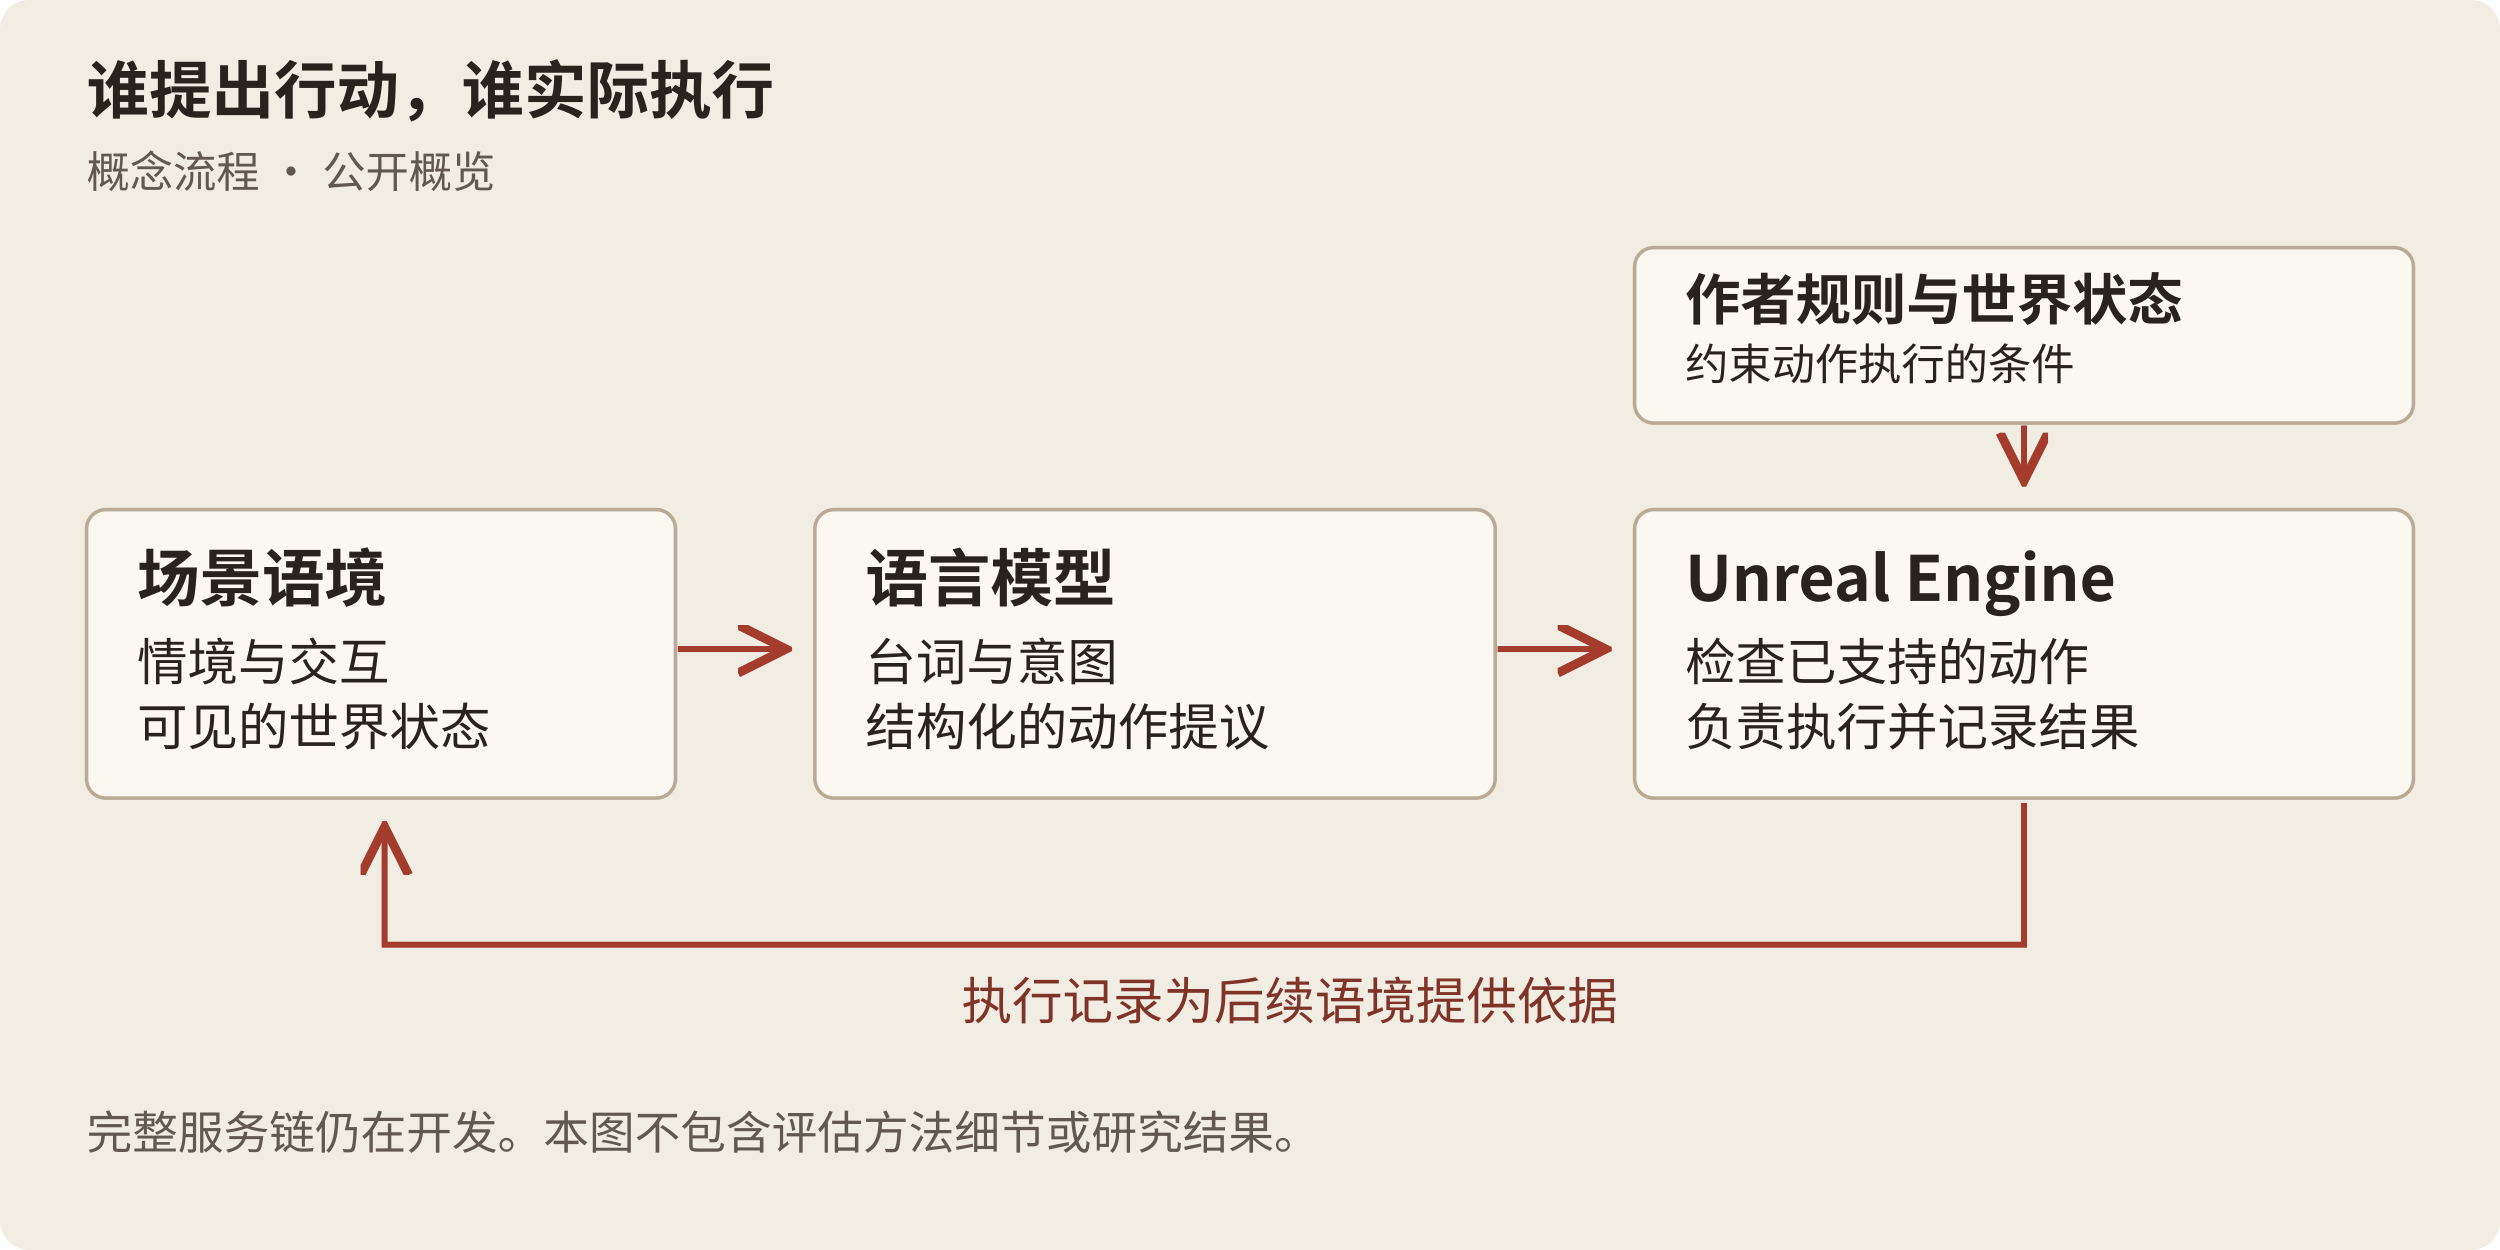
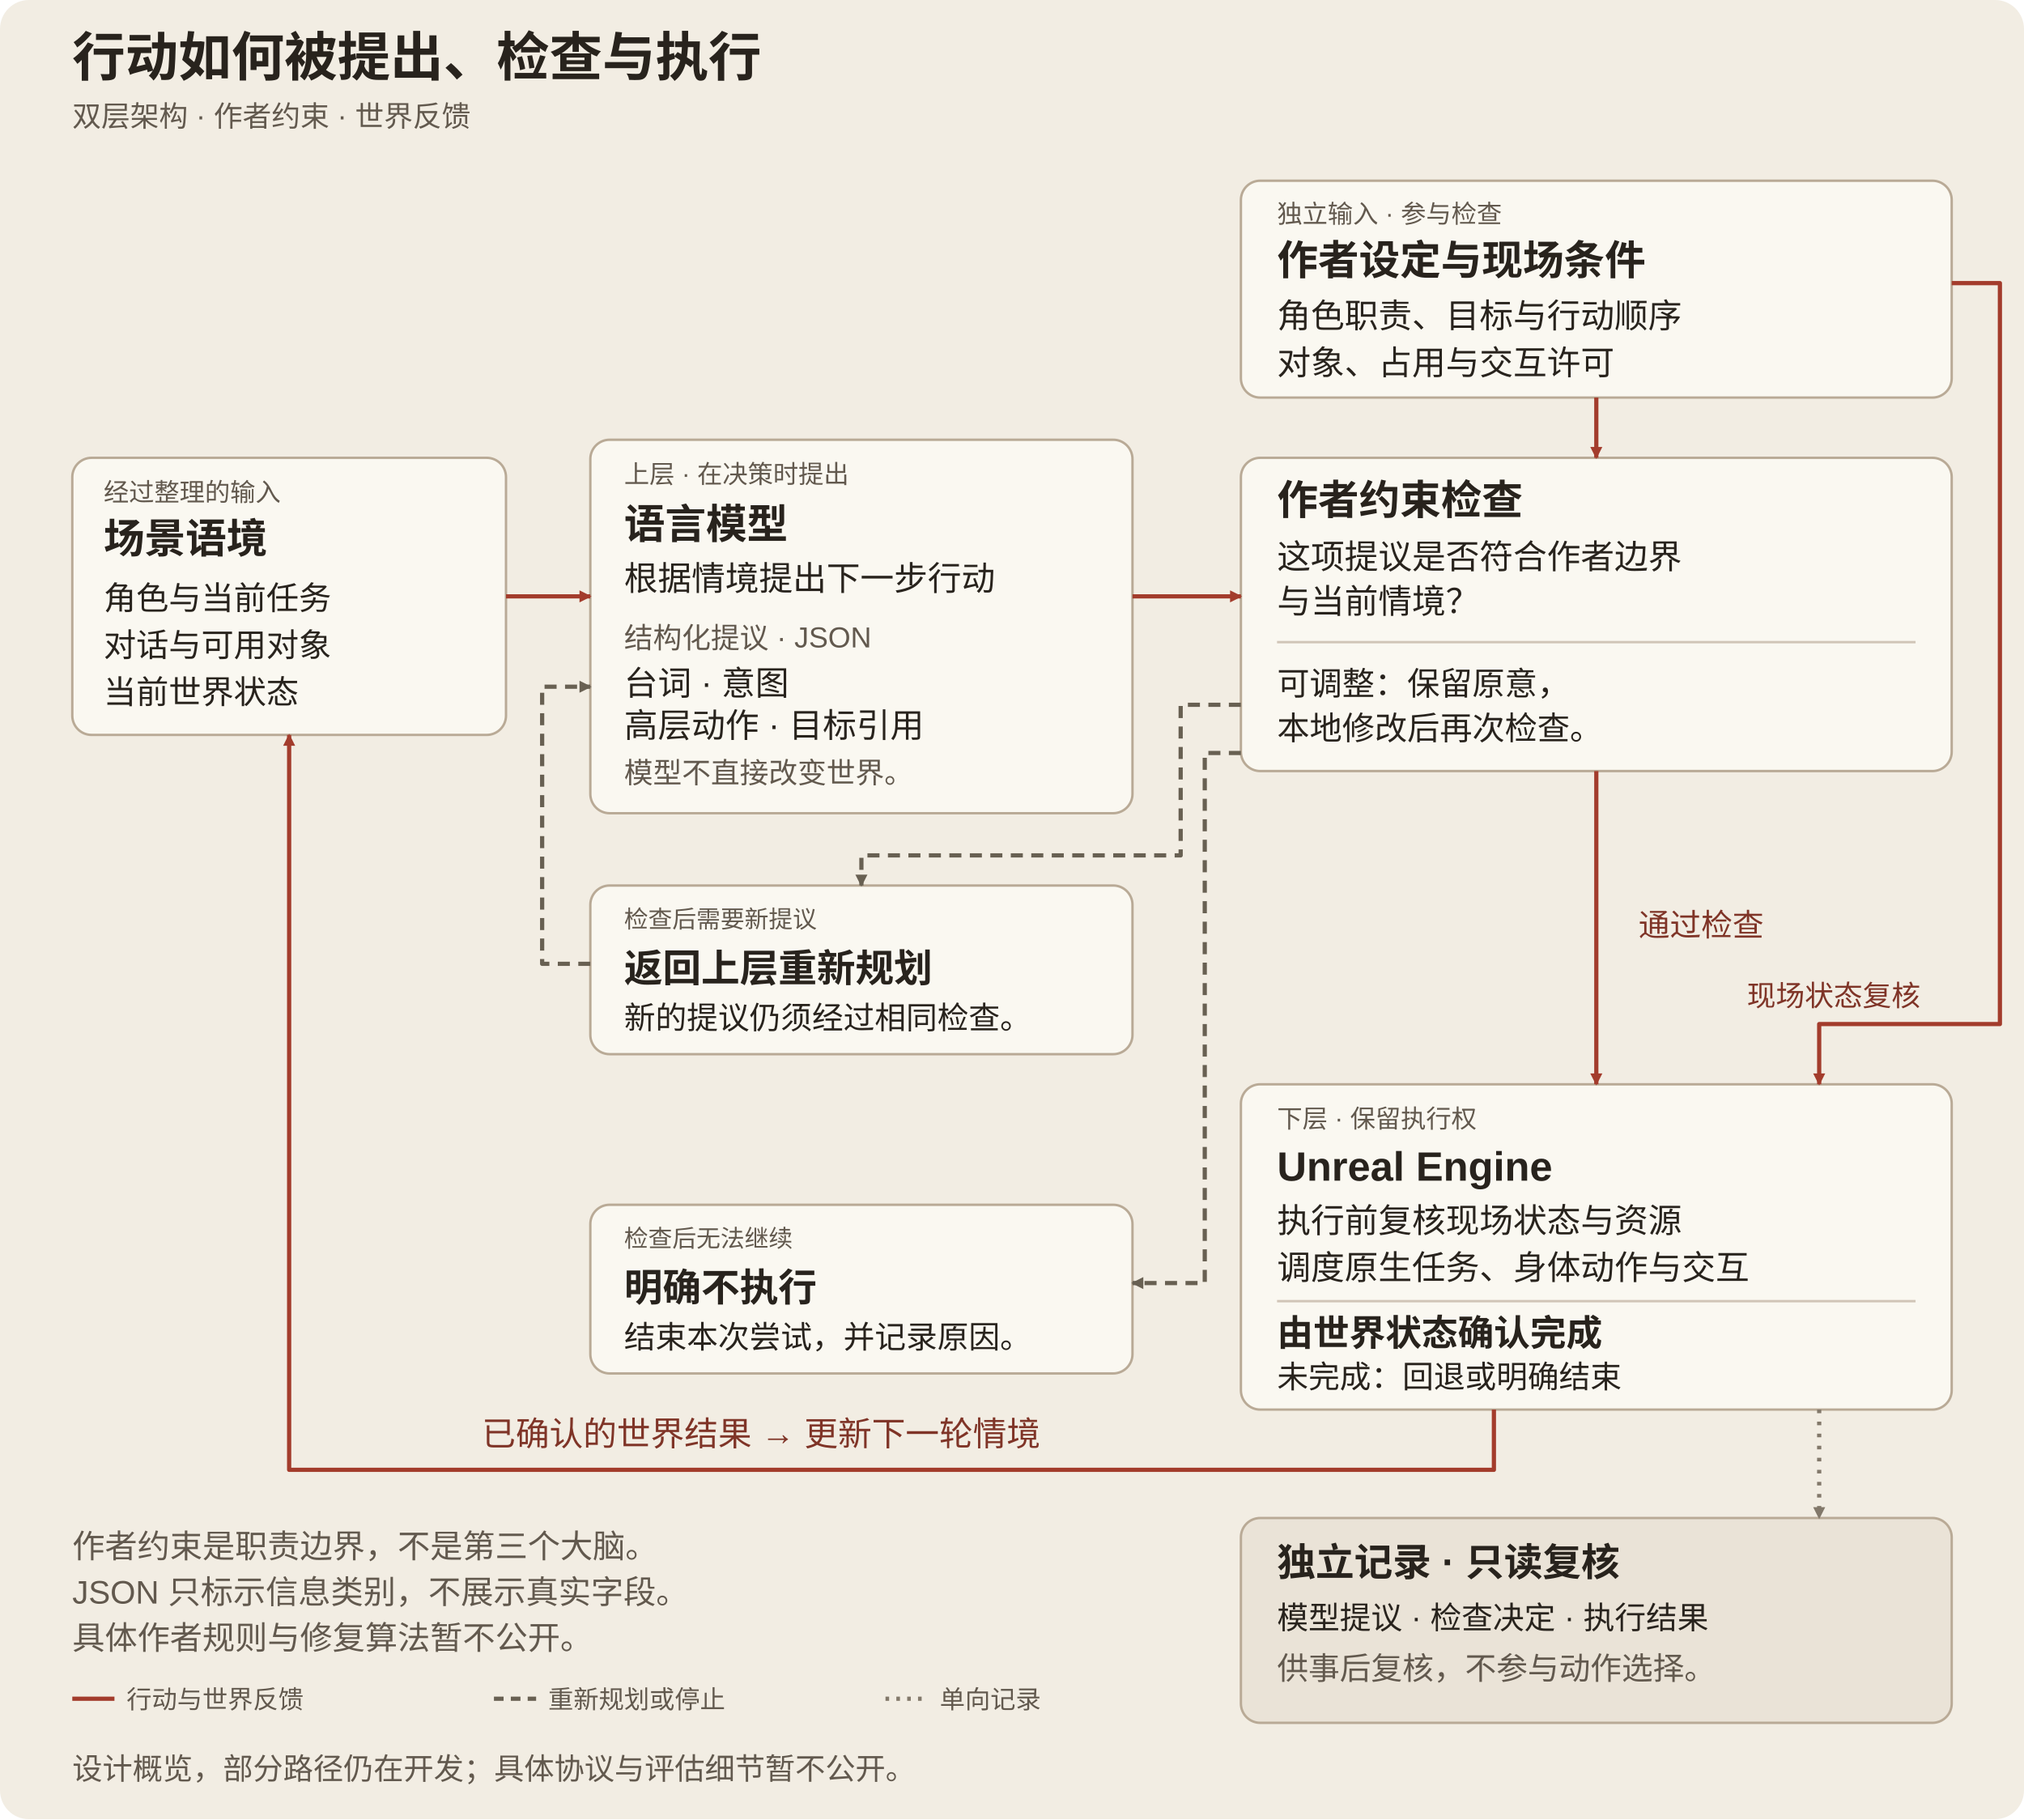
- <svg xmlns="http://www.w3.org/2000/svg" width="1040" height="520" viewBox="0 0 1040 520" role="img" aria-labelledby="title desc">
+ <svg xmlns="http://www.w3.org/2000/svg" width="1680" height="1510" viewBox="0 0 1680 1510" role="img" aria-labelledby="title desc" xml:lang="zh">
  <defs>
-     <marker id="arrow" markerWidth="9" markerHeight="9" refX="8" refY="4" orient="auto">
-       <path d="M0 0L8 4L0 8" fill="none" stroke="#a33c2c" stroke-width="1.5" />
+     <marker id="a" markerWidth="10" markerHeight="10" refX="9" refY="5" orient="auto" markerUnits="userSpaceOnUse">
+       <path d="M0 0L10 5L0 10Z" fill="#a33c2c" />
+     </marker>
+     <marker id="b" markerWidth="10" markerHeight="10" refX="9" refY="5" orient="auto" markerUnits="userSpaceOnUse">
+       <path d="M0 0L10 5L0 10Z" fill="#686052" />
+     </marker>
+     <marker id="c" markerWidth="10" markerHeight="10" refX="9" refY="5" orient="auto" markerUnits="userSpaceOnUse">
+       <path d="M0 0L10 5L0 10Z" fill="#82786a" />
    </marker>
  </defs>
-   <rect width="1040" height="520" rx="12" fill="#f2ede3" />
-   <g font-family="Microsoft YaHei, Noto Sans CJK SC, sans-serif" fill="#28231d">
-     <text x="36" y="47" font-size="26" font-weight="700">谁提出行动，谁实际执行</text>
-     <text x="36" y="78" font-size="18" fill="#62594e">概念流程 · 公开概览</text>
-     <g fill="#faf8f1" stroke="#b9aa96" stroke-width="1.5">
-       <rect x="36" y="212" width="245" height="120" rx="8" />
-       <rect x="339" y="212" width="283" height="120" rx="8" />
-       <rect x="680" y="212" width="324" height="120" rx="8" />
-       <rect x="680" y="103" width="324" height="73" rx="8" />
+   <rect width="1680" height="1510" rx="24" fill="#f2ede3" />
+   <g font-family="Arial, Microsoft YaHei, Noto Sans CJK SC, sans-serif">
+     <text x="60" y="63" font-size="44" fill="#28231d" font-weight="700">行动如何被提出、检查与执行</text>
+     <text x="60" y="105" font-size="24" fill="#62594e" font-weight="400">双层架构 · 作者约束 · 世界反馈</text>
+     <g id="author" data-node="true">
+       <rect x="1030" y="150" width="590" height="180" rx="16" fill="#faf8f1" stroke="#b9aa96" stroke-width="2" />
+       <text x="1060" y="185" font-size="21" fill="#62594e" font-weight="400">独立输入 · 参与检查</text>
+       <text x="1060" y="228" font-size="34" fill="#28231d" font-weight="700">作者设定与现场条件</text>
+       <text x="1060" y="272" font-size="28" fill="#28231d" font-weight="400">角色职责、目标与行动顺序</text>
+       <text x="1060" y="311" font-size="28" fill="#28231d" font-weight="400">对象、占用与交互许可</text>
    </g>
-     <text x="57" y="250" font-size="26" font-weight="700">场景语境</text>
-     <text x="57" y="283" font-size="21">情境与交互</text>
-     <text x="57" y="310" font-size="21">可见的世界状态</text>
-     <text x="360" y="250" font-size="26" font-weight="700">语言模型</text>
-     <text x="360" y="283" font-size="21">台词与意图</text>
-     <text x="360" y="310" font-size="21">结构化的动作提议</text>
-     <text x="701" y="250" font-size="26" font-weight="700">Unreal Engine</text>
-     <text x="701" y="283" font-size="21">检查已支持的动作</text>
-     <text x="701" y="310" font-size="21">负责执行并记录结果</text>
-     <text x="701" y="133" font-size="23" font-weight="700">作者规则与世界状态</text>
-     <text x="701" y="158" font-size="18">约束动作执行的条件</text>
-     <g fill="none" stroke="#a33c2c" stroke-width="2.5" marker-end="url(#arrow)">
-       <path d="M282 270H327" />
-       <path d="M623 270H668" />
-       <path d="M842 177V200" />
-       <path d="M842 334V393H160V344" />
+     <g id="context" data-node="true">
+       <rect x="60" y="380" width="360" height="230" rx="16" fill="#faf8f1" stroke="#b9aa96" stroke-width="2" />
+       <text x="86" y="416" font-size="21" fill="#62594e" font-weight="400">经过整理的输入</text>
+       <text x="86" y="459" font-size="34" fill="#28231d" font-weight="700">场景语境</text>
+       <text x="86" y="506" font-size="27" fill="#28231d" font-weight="400">角色与当前任务</text>
+       <text x="86" y="545" font-size="27" fill="#28231d" font-weight="400">对话与可用对象</text>
+       <text x="86" y="584" font-size="27" fill="#28231d" font-weight="400">当前世界状态</text>
    </g>
-     <text x="400" y="424" font-size="21" fill="#7f3427">执行记录为后续语境提供依据</text>
-     <text x="36" y="478" font-size="19" fill="#62594e">完整服务链仍在开发。本图不包含评估方法细节或研究结果。</text>
+     <g id="model" data-node="true">
+       <rect x="490" y="365" width="450" height="310" rx="16" fill="#faf8f1" stroke="#b9aa96" stroke-width="2" />
+       <text x="518" y="401" font-size="21" fill="#62594e" font-weight="400">上层 · 在决策时提出</text>
+       <text x="518" y="447" font-size="34" fill="#28231d" font-weight="700">语言模型</text>
+       <text x="518" y="490" font-size="28" fill="#28231d" font-weight="400">根据情境提出下一步行动</text>
+       <text x="518" y="538" font-size="24" fill="#62594e" font-weight="400">结构化提议 · JSON</text>
+       <text x="518" y="577" font-size="28" fill="#28231d" font-weight="400">台词 · 意图</text>
+       <text x="518" y="612" font-size="28" fill="#28231d" font-weight="400">高层动作 · 目标引用</text>
+       <text x="518" y="650" font-size="24" fill="#62594e" font-weight="400">模型不直接改变世界。</text>
+     </g>
+     <g id="gate" data-node="true">
+       <rect x="1030" y="380" width="590" height="260" rx="16" fill="#faf8f1" stroke="#b9aa96" stroke-width="2" />
+       <text x="1060" y="427" font-size="34" fill="#28231d" font-weight="700">作者约束检查</text>
+       <text x="1060" y="472" font-size="28" fill="#28231d" font-weight="400">这项提议是否符合作者边界</text>
+       <text x="1060" y="509" font-size="28" fill="#28231d" font-weight="400">与当前情境？</text>
+       <path d="M1060 533H1590" stroke="#d0c5b7" stroke-width="2" />
+       <text x="1060" y="577" font-size="27" fill="#28231d" font-weight="400">可调整：保留原意，</text>
+       <text x="1060" y="614" font-size="27" fill="#28231d" font-weight="400">本地修改后再次检查。</text>
+     </g>
+     <g id="replan" data-node="true">
+       <rect x="490" y="735" width="450" height="140" rx="16" fill="#faf8f1" stroke="#b9aa96" stroke-width="2" />
+       <text x="518" y="770" font-size="20" fill="#62594e" font-weight="400">检查后需要新提议</text>
+       <text x="518" y="815" font-size="32" fill="#28231d" font-weight="700">返回上层重新规划</text>
+       <text x="518" y="854" font-size="26" fill="#28231d" font-weight="400">新的提议仍须经过相同检查。</text>
+     </g>
+     <g id="stop" data-node="true">
+       <rect x="490" y="1000" width="450" height="140" rx="16" fill="#faf8f1" stroke="#b9aa96" stroke-width="2" />
+       <text x="518" y="1035" font-size="20" fill="#62594e" font-weight="400">检查后无法继续</text>
+       <text x="518" y="1080" font-size="32" fill="#28231d" font-weight="700">明确不执行</text>
+       <text x="518" y="1119" font-size="26" fill="#28231d" font-weight="400">结束本次尝试，并记录原因。</text>
+     </g>
+     <g id="execute" data-node="true">
+       <rect x="1030" y="900" width="590" height="270" rx="16" fill="#faf8f1" stroke="#b9aa96" stroke-width="2" />
+       <text x="1060" y="936" font-size="21" fill="#62594e" font-weight="400">下层 · 保留执行权</text>
+       <text x="1060" y="980" font-size="34" fill="#28231d" font-weight="700">Unreal Engine</text>
+       <text x="1060" y="1023" font-size="28" fill="#28231d" font-weight="400">执行前复核现场状态与资源</text>
+       <text x="1060" y="1062" font-size="28" fill="#28231d" font-weight="400">调度原生任务、身体动作与交互</text>
+       <path d="M1060 1080H1590" stroke="#d0c5b7" stroke-width="2" />
+       <text x="1060" y="1117" font-size="30" fill="#28231d" font-weight="700">由世界状态确认完成</text>
+       <text x="1060" y="1152" font-size="26" fill="#28231d" font-weight="400">未完成：回退或明确结束</text>
+     </g>
+     <g id="record" data-node="true">
+       <rect x="1030" y="1260" width="590" height="170" rx="16" fill="#eae3d7" stroke="#b9aa96" stroke-width="2" />
+       <text x="1060" y="1308" font-size="32" fill="#28231d" font-weight="700">独立记录 · 只读复核</text>
+       <text x="1060" y="1352" font-size="26" fill="#28231d" font-weight="400">模型提议 · 检查决定 · 执行结果</text>
+       <text x="1060" y="1394" font-size="26" fill="#62594e" font-weight="400">供事后复核，不参与动作选择。</text>
+     </g>
+     <path data-connector="context-model" d="M420 495H490" fill="none" stroke="#a33c2c" stroke-width="3.5" stroke-linejoin="round" marker-end="url(#a)" />
+     <path data-connector="model-gate" d="M940 495H1030" fill="none" stroke="#a33c2c" stroke-width="3.5" stroke-linejoin="round" marker-end="url(#a)" />
+     <path data-connector="author-gate" d="M1325 330V380" fill="none" stroke="#a33c2c" stroke-width="3.5" stroke-linejoin="round" marker-end="url(#a)" />
+     <path data-connector="author-execute" d="M1620 235H1660V850H1510V900" fill="none" stroke="#a33c2c" stroke-width="3.5" stroke-linejoin="round" marker-end="url(#a)" />
+     <path data-connector="gate-replan" d="M1030 585H980V710H715V735" fill="none" stroke="#686052" stroke-width="3.5" stroke-linejoin="round" stroke-dasharray="10 7" marker-end="url(#b)" />
+     <path data-connector="replan-model" d="M490 800H450V570H490" fill="none" stroke="#686052" stroke-width="3.5" stroke-linejoin="round" stroke-dasharray="10 7" marker-end="url(#b)" />
+     <path data-connector="gate-stop" d="M1030 625H1000V1065H940" fill="none" stroke="#686052" stroke-width="3.5" stroke-linejoin="round" stroke-dasharray="10 7" marker-end="url(#b)" />
+     <path data-connector="gate-execute" d="M1325 640V900" fill="none" stroke="#a33c2c" stroke-width="3.5" stroke-linejoin="round" marker-end="url(#a)" />
+     <path data-connector="world-context" d="M1240 1170V1220H240V610" fill="none" stroke="#a33c2c" stroke-width="3.5" stroke-linejoin="round" marker-end="url(#a)" />
+     <path data-connector="execute-record" d="M1510 1170V1260" fill="none" stroke="#82786a" stroke-width="3.5" stroke-linejoin="round" stroke-dasharray="3 7" marker-end="url(#c)" />
+     <text x="1360" y="777" font-size="26" fill="#7f3427" font-weight="400">通过检查</text>
+     <text x="1450" y="835" font-size="24" fill="#7f3427" font-weight="400">现场状态复核</text>
+     <text x="400" y="1200" font-size="28" fill="#7f3427" font-weight="400">已确认的世界结果 → 更新下一轮情境</text>
+     <text x="60" y="1293" font-size="27" fill="#62594e" font-weight="400">作者约束是职责边界，不是第三个大脑。</text>
+     <text x="60" y="1331" font-size="27" fill="#62594e" font-weight="400">JSON 只标示信息类别，不展示真实字段。</text>
+     <text x="60" y="1369" font-size="27" fill="#62594e" font-weight="400">具体作者规则与修复算法暂不公开。</text>
+     <path d="M60 1410h35" stroke="#a33c2c" stroke-width="3.5" />
+     <text x="105" y="1418" font-size="21" fill="#62594e" font-weight="400">行动与世界反馈</text>
+     <path d="M410 1410h35" stroke="#686052" stroke-width="3.5" stroke-dasharray="8 6" />
+     <text x="455" y="1418" font-size="21" fill="#62594e" font-weight="400">重新规划或停止</text>
+     <path d="M735 1410h35" stroke="#82786a" stroke-width="3.5" stroke-dasharray="3 6" />
+     <text x="780" y="1418" font-size="21" fill="#62594e" font-weight="400">单向记录</text>
+     <text x="60" y="1477" font-size="25" fill="#62594e" font-weight="400">设计概览，部分路径仍在开发；具体协议与评估细节暂不公开。</text>
  </g>
</svg>
